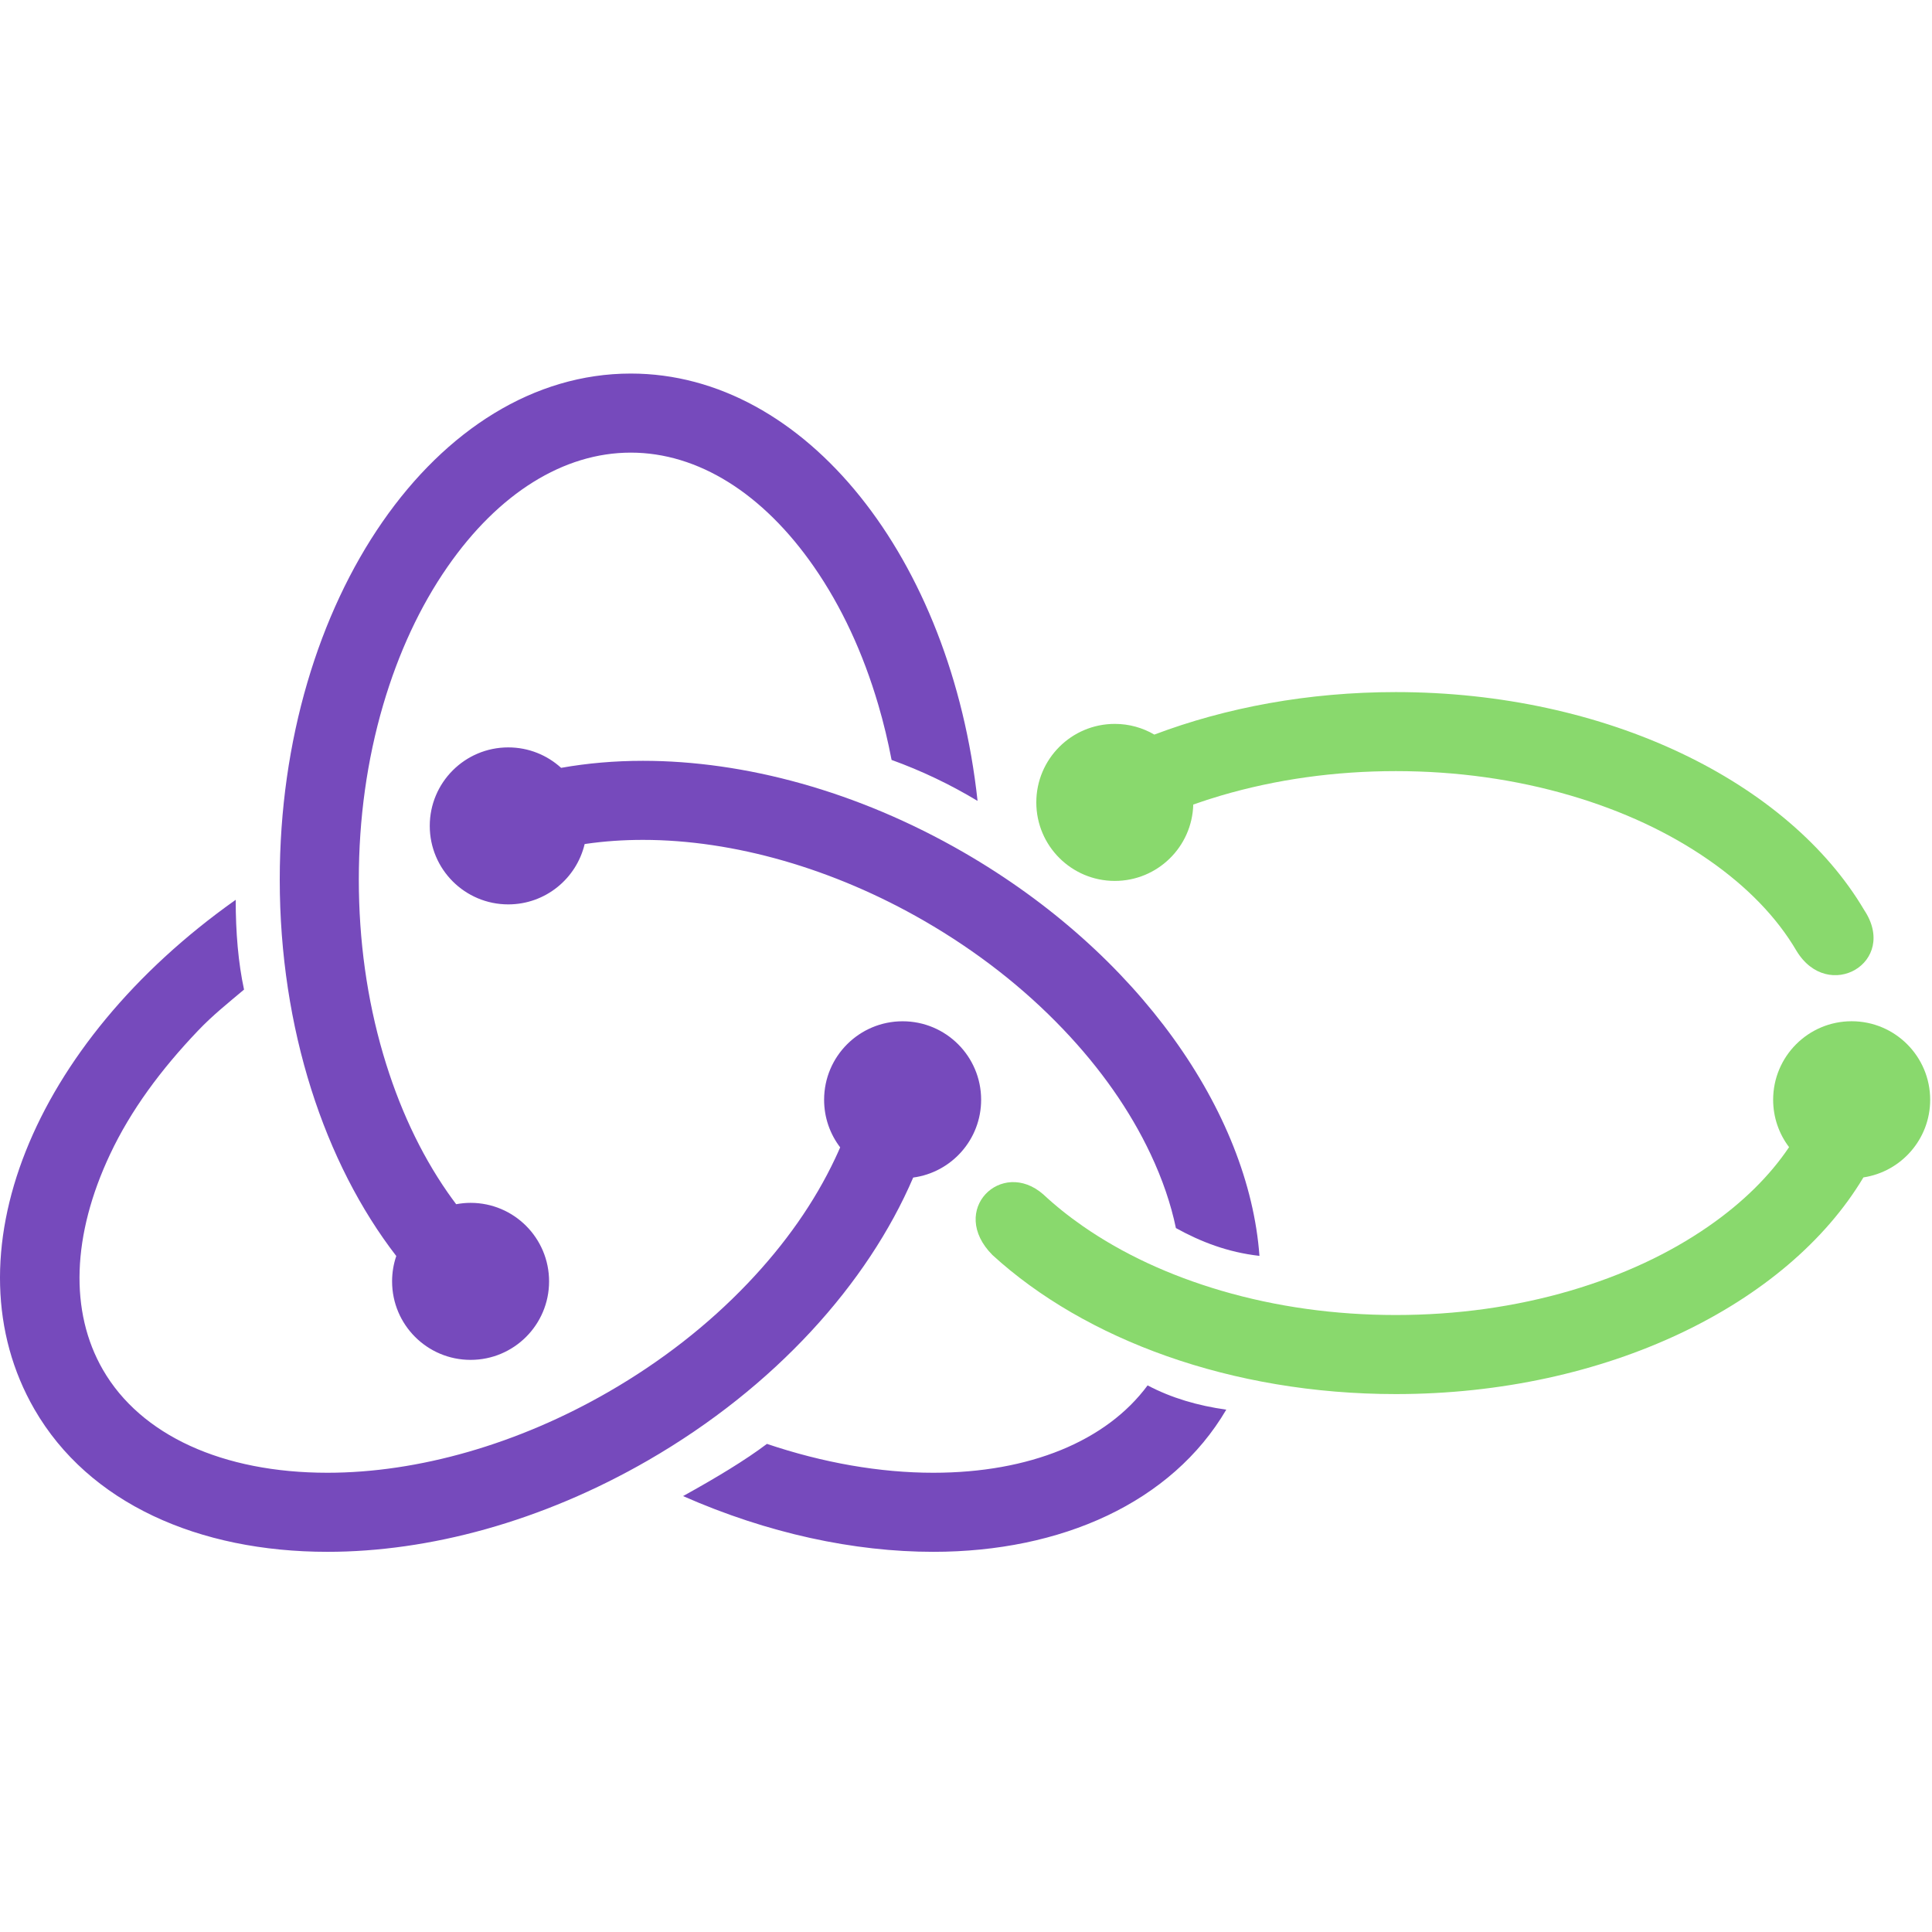
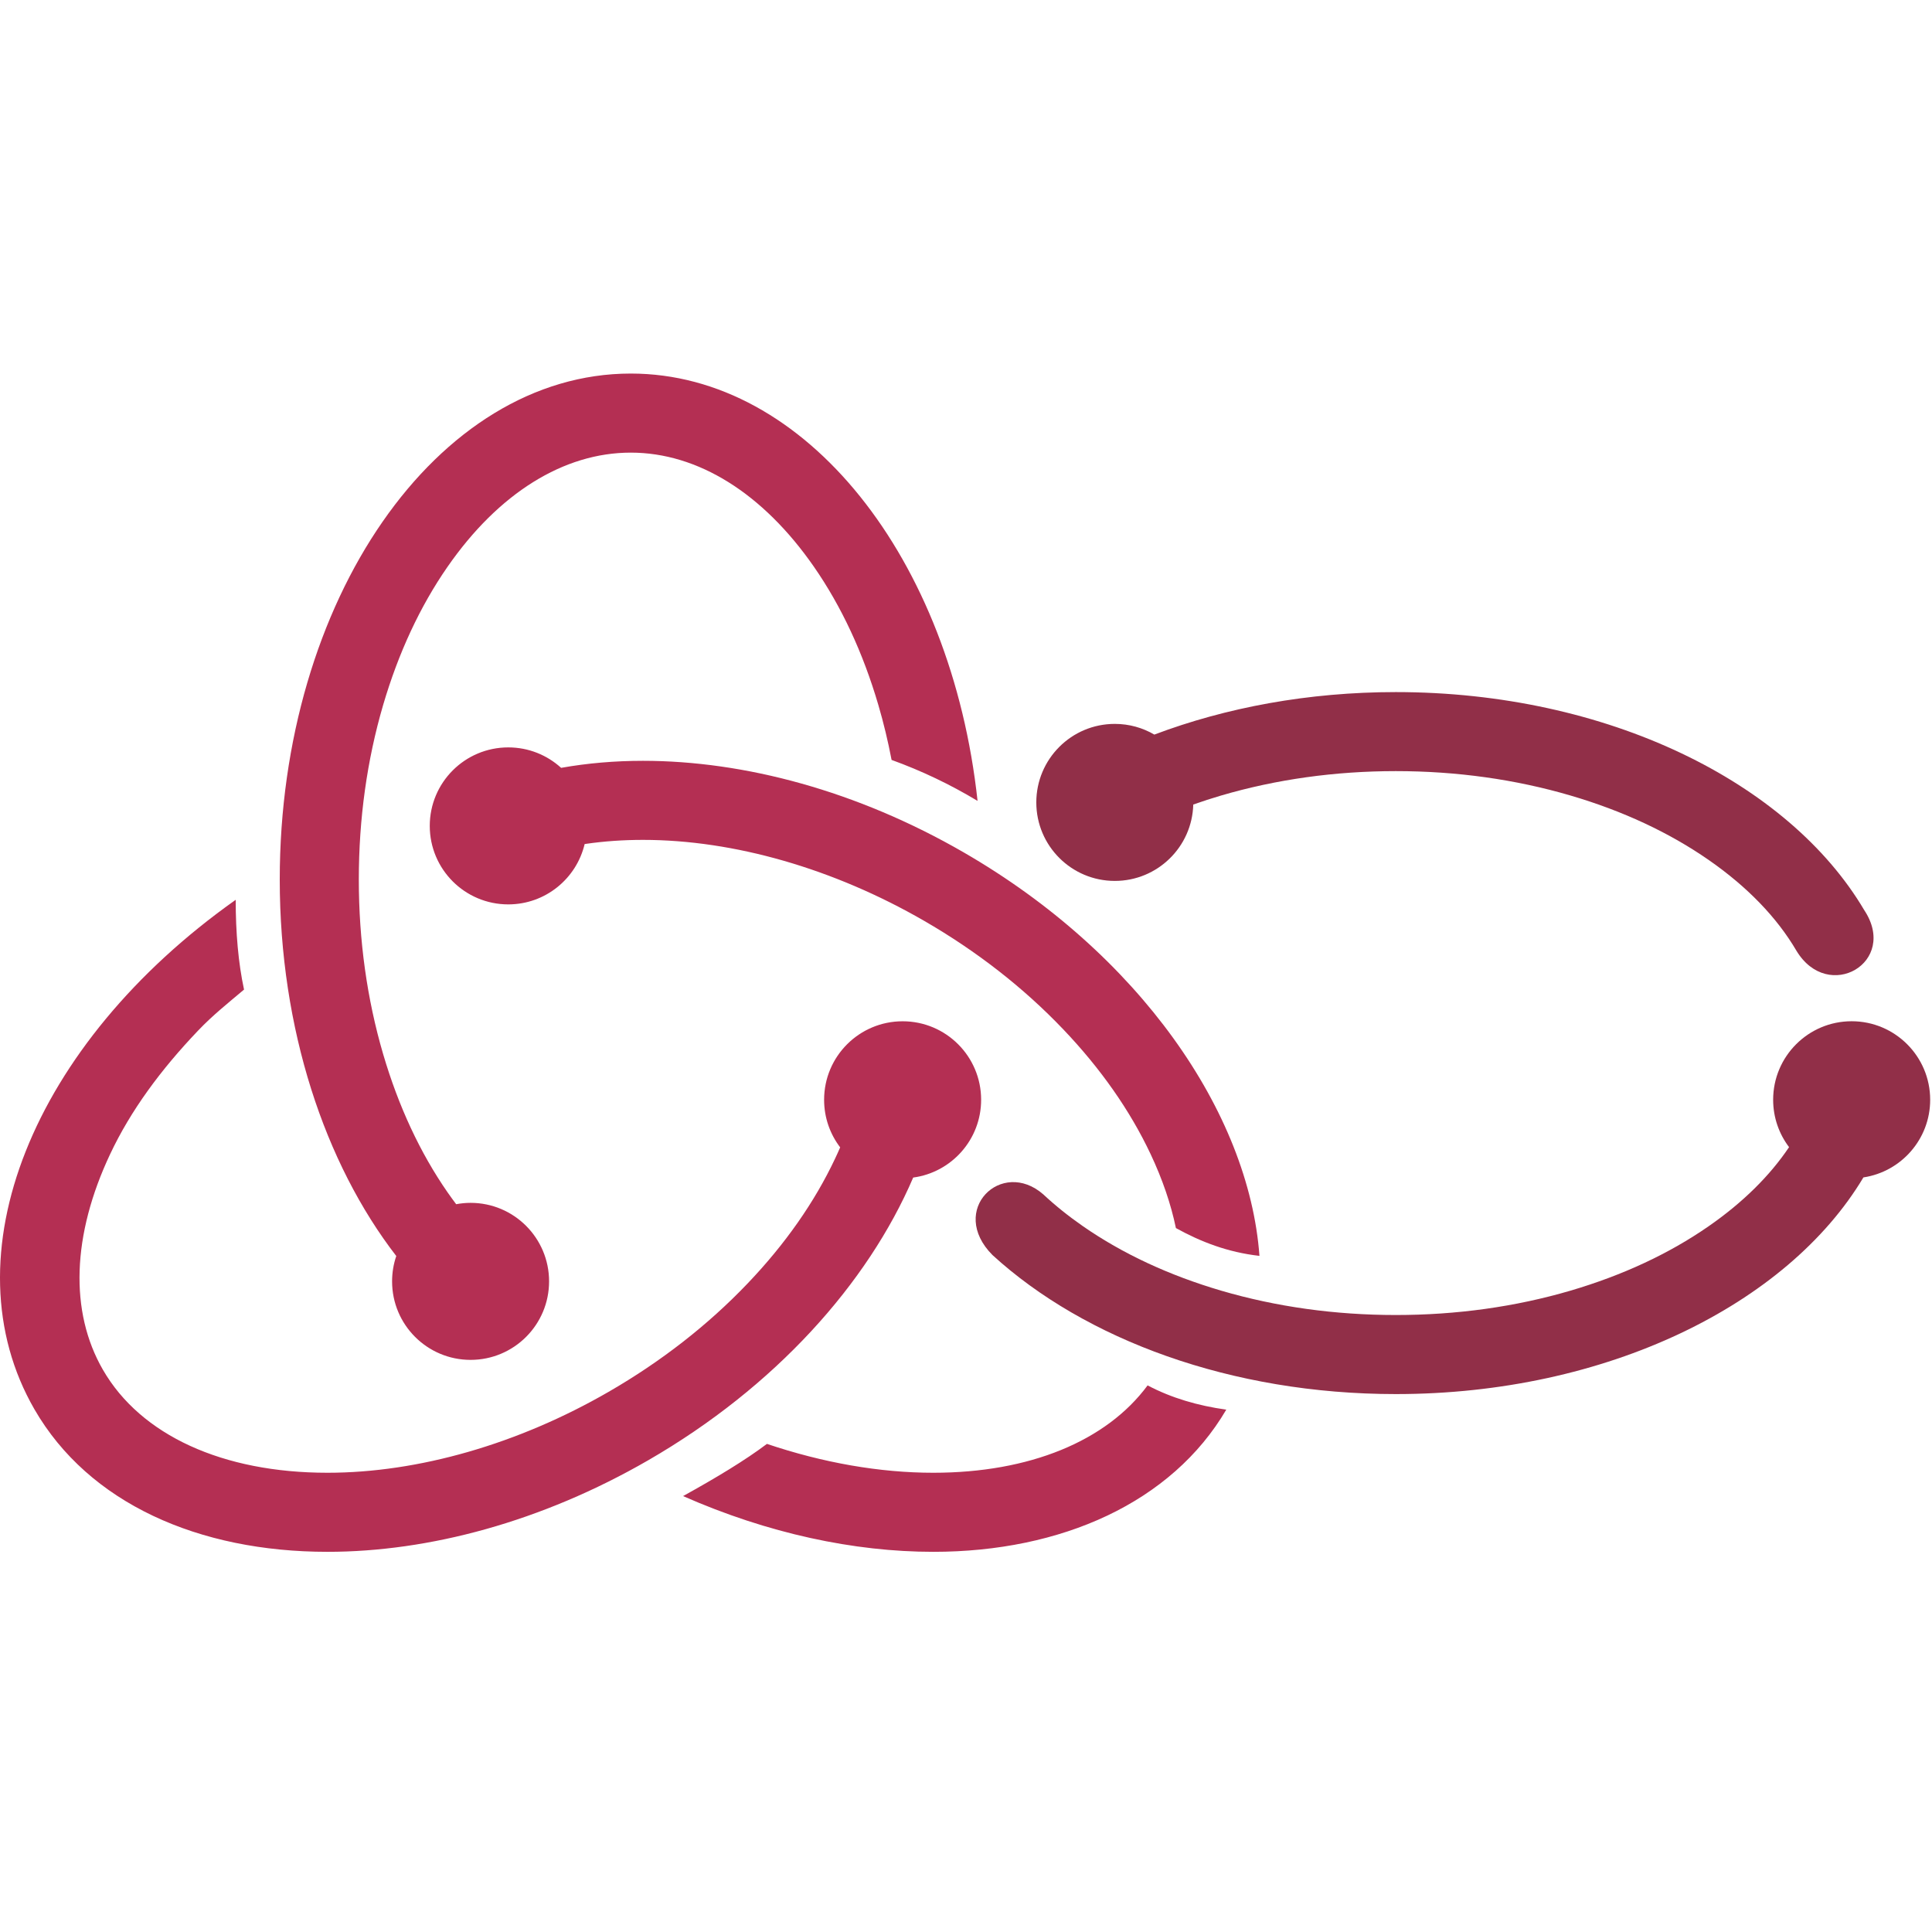
<svg xmlns="http://www.w3.org/2000/svg" width="70" height="70" viewBox="0 0 54 34" fill="none">
-   <path d="M27.423 20.739C27.423 21.851 26.596 22.769 25.524 22.913C24.252 25.877 21.663 28.768 18.116 30.816C15.138 32.535 11.983 33.374 9.153 33.374C5.553 33.374 2.48 32.018 0.963 29.391C-1.5 25.125 0.9 19.172 6.588 15.15C6.588 16.069 6.66 16.911 6.821 17.659C6.362 18.046 5.945 18.377 5.538 18.804C4.49 19.902 3.653 21.04 3.08 22.255C2.011 24.52 1.939 26.662 2.877 28.286C3.933 30.115 6.22 31.164 9.153 31.164C11.694 31.164 14.485 30.361 17.011 28.902C18.482 28.053 19.79 27.033 20.898 25.871C21.946 24.773 22.767 23.6 23.34 22.385C23.39 22.279 23.438 22.174 23.483 22.069C23.201 21.7 23.034 21.239 23.034 20.739C23.034 19.527 24.017 18.545 25.229 18.545C26.441 18.545 27.423 19.527 27.423 20.739ZM17.63 0.441C22.529 0.441 26.59 5.619 27.323 12.385C26.558 11.925 25.758 11.543 24.92 11.24C24.82 10.717 24.697 10.204 24.549 9.701C24.122 8.245 23.517 6.947 22.751 5.843C21.323 3.785 19.505 2.651 17.63 2.651C15.755 2.651 13.936 3.785 12.508 5.843C11.742 6.947 11.138 8.245 10.71 9.701C10.258 11.242 10.029 12.885 10.029 14.584C10.029 16.282 10.258 17.925 10.71 19.466C11.138 20.922 11.742 22.22 12.508 23.324C12.588 23.438 12.668 23.549 12.75 23.658C12.88 23.634 13.015 23.62 13.153 23.62C14.365 23.62 15.347 24.603 15.347 25.815C15.347 27.027 14.365 28.009 13.153 28.009C11.941 28.009 10.959 27.027 10.959 25.815C10.959 25.567 11 25.328 11.076 25.106C9.077 22.517 7.819 18.762 7.819 14.584C7.819 6.773 12.211 0.441 17.63 0.441ZM26.086 31.164C28.776 31.164 30.924 30.28 32.076 28.722C32.745 29.076 33.49 29.291 34.275 29.4C32.75 31.998 29.664 33.374 26.086 33.374C23.873 33.374 21.462 32.861 19.092 31.816C20.014 31.306 20.831 30.814 21.436 30.357C23.002 30.885 24.587 31.164 26.086 31.164ZM29.716 18.768C28.608 17.606 27.299 16.586 25.829 15.737C23.302 14.278 20.512 13.475 17.971 13.475H17.971C17.416 13.475 16.884 13.513 16.379 13.586C16.366 13.588 16.354 13.59 16.341 13.592C16.111 14.559 15.243 15.278 14.206 15.278C12.994 15.278 12.012 14.296 12.012 13.084C12.012 11.872 12.994 10.89 14.206 10.89C14.775 10.89 15.293 11.106 15.684 11.462C15.686 11.461 15.689 11.46 15.692 11.46C16.419 11.331 17.183 11.265 17.971 11.265C20.801 11.265 23.956 12.104 26.933 13.823C31.833 16.652 34.908 21.088 35.202 25.102C34.312 25.002 33.559 24.707 32.867 24.325C32.728 23.655 32.491 22.96 32.158 22.254C31.585 21.039 30.764 19.866 29.716 18.768Z" fill="#764ABC" />
-   <path d="M52.104 15.435C53.076 16.899 51.096 18.044 50.21 16.572C49.669 15.649 48.841 14.787 47.754 14.033C46.65 13.267 45.352 12.662 43.896 12.235C42.355 11.783 40.712 11.553 39.014 11.553C37.315 11.553 35.672 11.783 34.131 12.235C33.866 12.313 33.606 12.397 33.352 12.487C33.321 13.671 32.351 14.622 31.159 14.622C29.947 14.622 28.965 13.639 28.965 12.428C28.965 11.216 29.947 10.233 31.159 10.233C31.562 10.233 31.94 10.342 32.264 10.532C34.27 9.775 36.569 9.344 39.014 9.344C44.926 9.344 49.991 11.861 52.104 15.435ZM53.949 20.739C53.949 21.839 53.139 22.75 52.083 22.909C49.958 26.464 44.907 28.965 39.014 28.965C34.411 28.965 30.323 27.44 27.74 25.079C26.491 23.823 27.995 22.364 29.16 23.383C29.494 23.695 29.865 23.993 30.273 24.276C31.377 25.042 32.675 25.646 34.131 26.074C35.672 26.526 37.315 26.755 39.014 26.755C40.712 26.755 42.355 26.526 43.896 26.074C45.352 25.646 46.65 25.042 47.754 24.276C48.712 23.612 49.468 22.863 50.005 22.063C49.726 21.695 49.56 21.236 49.56 20.739C49.56 19.527 50.542 18.544 51.754 18.544C52.966 18.544 53.949 19.527 53.949 20.739Z" fill="#89D96D" />
+   <path d="M27.423 20.739C27.423 21.851 26.596 22.769 25.524 22.913C24.252 25.877 21.663 28.768 18.116 30.816C15.138 32.535 11.983 33.374 9.153 33.374C5.553 33.374 2.48 32.018 0.963 29.391C-1.5 25.125 0.9 19.172 6.588 15.15C6.588 16.069 6.66 16.911 6.821 17.659C6.362 18.046 5.945 18.377 5.538 18.804C4.49 19.902 3.653 21.04 3.08 22.255C2.011 24.52 1.939 26.662 2.877 28.286C3.933 30.115 6.22 31.164 9.153 31.164C11.694 31.164 14.485 30.361 17.011 28.902C18.482 28.053 19.79 27.033 20.898 25.871C21.946 24.773 22.767 23.6 23.34 22.385C23.39 22.279 23.438 22.174 23.483 22.069C23.201 21.7 23.034 21.239 23.034 20.739C23.034 19.527 24.017 18.545 25.229 18.545C26.441 18.545 27.423 19.527 27.423 20.739ZM17.63 0.441C22.529 0.441 26.59 5.619 27.323 12.385C26.558 11.925 25.758 11.543 24.92 11.24C24.82 10.717 24.697 10.204 24.549 9.701C24.122 8.245 23.517 6.947 22.751 5.843C21.323 3.785 19.505 2.651 17.63 2.651C15.755 2.651 13.936 3.785 12.508 5.843C11.742 6.947 11.138 8.245 10.71 9.701C10.258 11.242 10.029 12.885 10.029 14.584C10.029 16.282 10.258 17.925 10.71 19.466C11.138 20.922 11.742 22.22 12.508 23.324C12.588 23.438 12.668 23.549 12.75 23.658C12.88 23.634 13.015 23.62 13.153 23.62C14.365 23.62 15.347 24.603 15.347 25.815C15.347 27.027 14.365 28.009 13.153 28.009C11.941 28.009 10.959 27.027 10.959 25.815C10.959 25.567 11 25.328 11.076 25.106C9.077 22.517 7.819 18.762 7.819 14.584C7.819 6.773 12.211 0.441 17.63 0.441ZM26.086 31.164C28.776 31.164 30.924 30.28 32.076 28.722C32.745 29.076 33.49 29.291 34.275 29.4C32.75 31.998 29.664 33.374 26.086 33.374C23.873 33.374 21.462 32.861 19.092 31.816C20.014 31.306 20.831 30.814 21.436 30.357C23.002 30.885 24.587 31.164 26.086 31.164ZM29.716 18.768C28.608 17.606 27.299 16.586 25.829 15.737C23.302 14.278 20.512 13.475 17.971 13.475H17.971C17.416 13.475 16.884 13.513 16.379 13.586C16.366 13.588 16.354 13.59 16.341 13.592C16.111 14.559 15.243 15.278 14.206 15.278C12.994 15.278 12.012 14.296 12.012 13.084C12.012 11.872 12.994 10.89 14.206 10.89C14.775 10.89 15.293 11.106 15.684 11.462C15.686 11.461 15.689 11.46 15.692 11.46C16.419 11.331 17.183 11.265 17.971 11.265C20.801 11.265 23.956 12.104 26.933 13.823C31.833 16.652 34.908 21.088 35.202 25.102C34.312 25.002 33.559 24.707 32.867 24.325C32.728 23.655 32.491 22.96 32.158 22.254C31.585 21.039 30.764 19.866 29.716 18.768Z" fill="#B42F53" />
+   <path d="M52.104 15.435C53.076 16.899 51.096 18.044 50.21 16.572C49.669 15.649 48.841 14.787 47.754 14.033C46.65 13.267 45.352 12.662 43.896 12.235C42.355 11.783 40.712 11.553 39.014 11.553C37.315 11.553 35.672 11.783 34.131 12.235C33.866 12.313 33.606 12.397 33.352 12.487C33.321 13.671 32.351 14.622 31.159 14.622C29.947 14.622 28.965 13.639 28.965 12.428C28.965 11.216 29.947 10.233 31.159 10.233C31.562 10.233 31.94 10.342 32.264 10.532C34.27 9.775 36.569 9.344 39.014 9.344C44.926 9.344 49.991 11.861 52.104 15.435ZM53.949 20.739C53.949 21.839 53.139 22.75 52.083 22.909C49.958 26.464 44.907 28.965 39.014 28.965C34.411 28.965 30.323 27.44 27.74 25.079C26.491 23.823 27.995 22.364 29.16 23.383C29.494 23.695 29.865 23.993 30.273 24.276C31.377 25.042 32.675 25.646 34.131 26.074C35.672 26.526 37.315 26.755 39.014 26.755C40.712 26.755 42.355 26.526 43.896 26.074C45.352 25.646 46.65 25.042 47.754 24.276C48.712 23.612 49.468 22.863 50.005 22.063C49.726 21.695 49.56 21.236 49.56 20.739C49.56 19.527 50.542 18.544 51.754 18.544C52.966 18.544 53.949 19.527 53.949 20.739Z" fill="#912F48" />
</svg>
